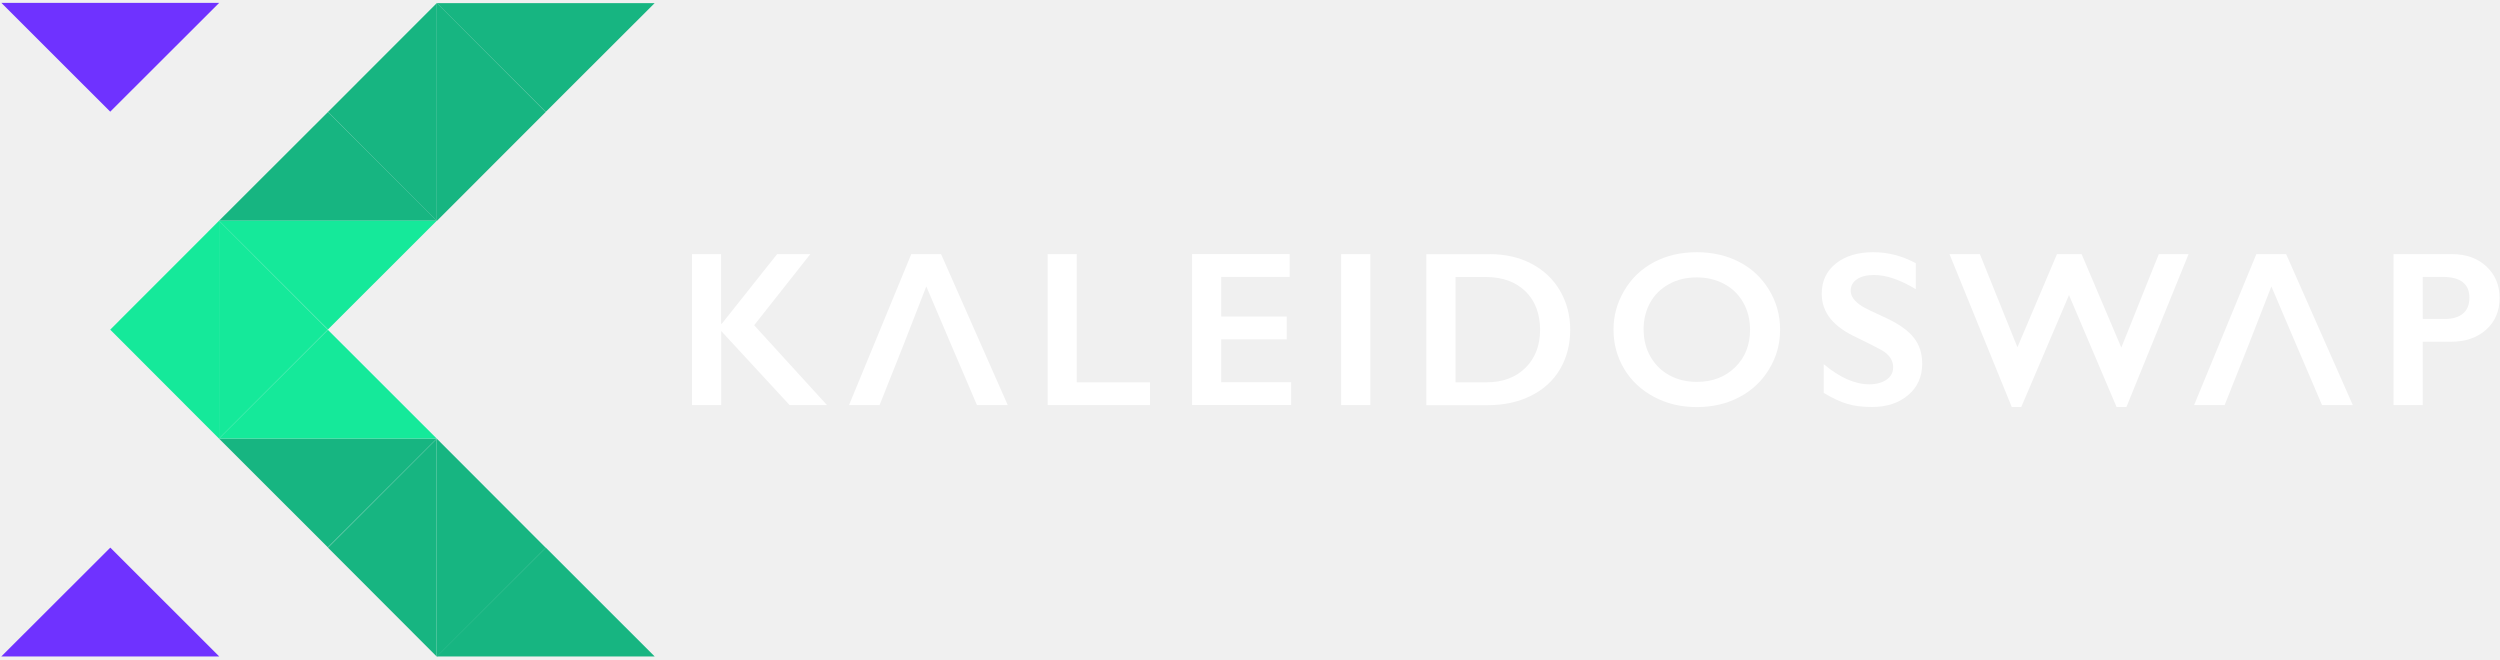
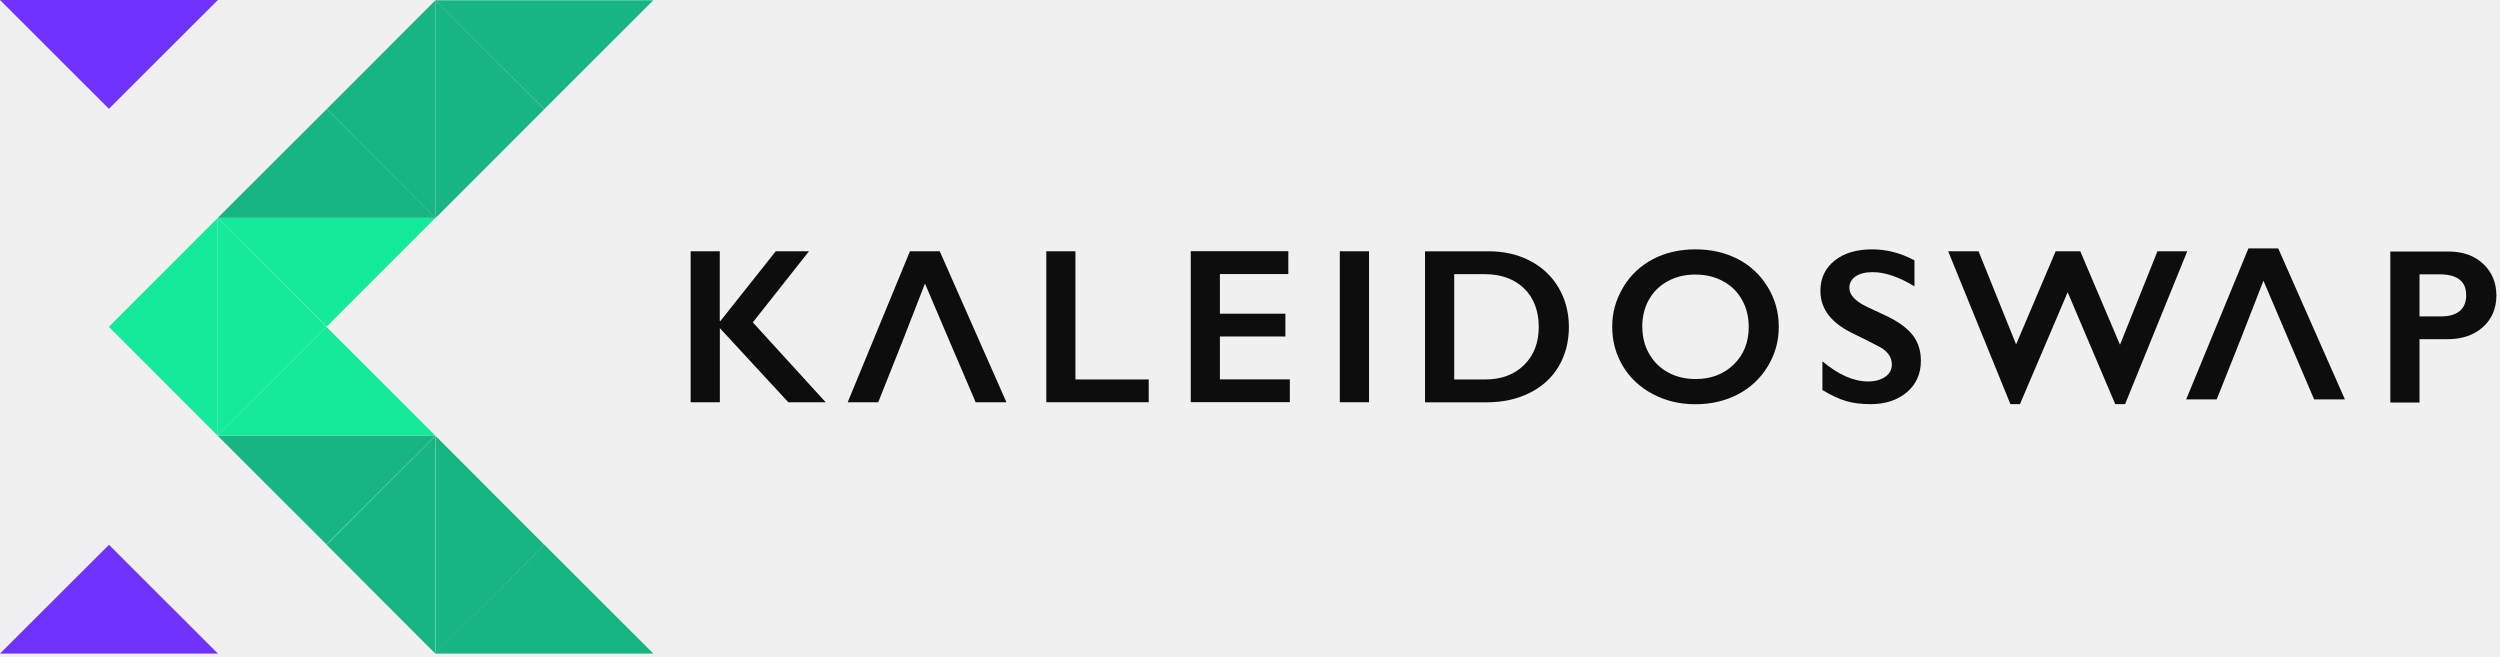
- <svg xmlns="http://www.w3.org/2000/svg" width="796" height="210" viewBox="0 0 796 210" fill="none">
-   <g clip-path="url(#clip0_23_1098)">
-     <path d="M69.798 209.012H0.421L35.123 174.363L69.798 209.012Z" fill="#6F32FF" />
-     <path d="M139.095 0.961V70.338L104.447 35.636L139.095 0.961Z" fill="#17B581" />
-     <path d="M139.068 139.688V209.065L104.42 174.363L139.068 139.688Z" fill="#17B581" />
-     <path d="M139.095 70.312V0.961L173.743 35.663L139.095 70.338V70.312Z" fill="#17B581" />
-     <path d="M69.745 139.635V70.258L104.393 104.96L69.745 139.635Z" fill="#15E99A" />
-     <path d="M69.745 70.285V139.662L35.096 104.96L69.745 70.285Z" fill="#15E99A" />
-     <path d="M139.122 209.092V139.715L173.77 174.416L139.122 209.092Z" fill="#17B581" />
-     <path d="M0.421 0.908H69.798L35.096 35.557L0.421 0.908Z" fill="#6F32FF" />
-     <path d="M208.445 209.012H139.069L173.77 174.363L208.445 209.012Z" fill="#17B581" />
-     <path d="M139.069 0.988H208.445L173.744 35.636L139.069 0.988Z" fill="#17B581" />
-     <path d="M139.122 70.285H69.745L104.447 35.636L139.122 70.285Z" fill="#17B581" />
-     <path d="M69.718 139.635H139.095L104.393 174.284L69.718 139.635Z" fill="#17B581" />
-     <path d="M139.068 139.635H69.718L104.393 105.013L139.042 139.635H139.068Z" fill="#15E99A" />
-     <path d="M139.068 70.285L104.42 104.907L69.745 70.285H139.095H139.068Z" fill="#15E99A" />
-     <path d="M229.596 80.913V103.1H229.808L247.425 80.913H258L240.118 103.552L263.314 128.98H251.41L229.622 105.385V128.98H220.323V80.913H229.622H229.596Z" fill="white" />
-     <path d="M342.841 80.913V121.726H366.17V128.98H333.568V80.913H342.867H342.841Z" fill="white" />
-     <path d="M410.623 80.913V88.167H388.835V100.788H409.693V108.042H388.835V121.7H411.102V128.954H379.562V80.887H410.623V80.913Z" fill="white" />
-     <path d="M436.317 80.913V128.98H427.018V80.913H436.317Z" fill="white" />
-     <path d="M474.287 80.913C479.283 80.913 483.747 81.923 487.626 83.969C491.532 86.015 494.561 88.885 496.713 92.578C498.865 96.271 499.955 100.417 499.955 105.04C499.955 109.663 498.865 113.915 496.713 117.555C494.561 121.195 491.479 124.012 487.466 126.004C483.481 127.997 478.911 129.007 473.729 129.007H454.146V80.94H474.261L474.287 80.913ZM473.331 121.726C478.459 121.726 482.604 120.185 485.713 117.103C488.822 114.021 490.363 109.982 490.363 104.987C490.363 99.991 488.795 95.713 485.66 92.711C482.524 89.708 478.326 88.194 473.012 88.194H463.446V121.726H473.304H473.331Z" fill="white" />
-     <path d="M540.289 80.302C545.258 80.302 549.749 81.338 553.734 83.385C557.72 85.43 560.882 88.406 563.247 92.259C565.612 96.112 566.781 100.363 566.781 104.96C566.781 109.557 565.638 113.622 563.326 117.475C561.015 121.328 557.853 124.304 553.841 126.429C549.802 128.555 545.285 129.618 540.236 129.618C535.188 129.618 530.724 128.528 526.659 126.376C522.593 124.224 519.405 121.248 517.146 117.475C514.888 113.702 513.745 109.53 513.745 104.96C513.745 100.39 514.888 96.431 517.146 92.552C519.405 88.672 522.54 85.67 526.552 83.517C530.538 81.365 535.135 80.302 540.316 80.302H540.289ZM523.337 104.96C523.337 108.149 524.055 111.018 525.516 113.569C526.977 116.12 528.97 118.086 531.548 119.494C534.125 120.903 537.048 121.593 540.289 121.593C545.232 121.593 549.27 120.052 552.459 116.944C555.647 113.835 557.215 109.849 557.215 104.96C557.215 101.772 556.498 98.902 555.063 96.351C553.628 93.8 551.609 91.808 549.005 90.426C546.401 89.017 543.478 88.327 540.21 88.327C536.942 88.327 534.019 89.017 531.415 90.452C528.811 91.887 526.818 93.827 525.41 96.378C524.001 98.902 523.311 101.798 523.311 104.987L523.337 104.96Z" fill="white" />
-     <path d="M596.46 80.302C601.137 80.302 605.654 81.471 609.985 83.81V92.073C605.016 89.071 600.579 87.556 596.726 87.556C594.388 87.556 592.554 88.008 591.252 88.911C589.924 89.815 589.26 91.037 589.26 92.552C589.26 94.358 590.482 96.032 592.953 97.573C593.644 98.025 596.301 99.327 600.898 101.426C604.83 103.286 607.673 105.359 609.427 107.617C611.181 109.876 612.031 112.613 612.031 115.801C612.031 119.92 610.543 123.267 607.567 125.792C604.591 128.316 600.738 129.591 596.035 129.591C592.953 129.591 590.322 129.246 588.117 128.582C585.912 127.917 583.414 126.748 580.677 125.101V115.96C585.805 120.238 590.641 122.364 595.185 122.364C597.444 122.364 599.277 121.859 600.685 120.876C602.093 119.893 602.784 118.591 602.784 116.944C602.784 114.712 601.562 112.905 599.144 111.497C597.125 110.407 594.521 109.079 591.332 107.537C587.559 105.81 584.716 103.818 582.856 101.506C580.996 99.221 580.04 96.564 580.04 93.535C580.04 89.496 581.554 86.281 584.557 83.889C587.559 81.498 591.518 80.302 596.46 80.302Z" fill="white" />
-     <path d="M630.392 80.913L642.348 110.567L654.943 80.913H662.782L675.429 110.673L687.36 80.913H696.845L677.05 129.591H673.915L658.769 93.96L643.571 129.591H640.542L620.72 80.913H630.312H630.392Z" fill="white" />
-     <path d="M780.703 80.913C785.194 80.913 788.861 82.215 791.651 84.819C794.441 87.423 795.875 90.771 795.875 94.89C795.875 99.008 794.441 102.409 791.598 104.96C788.754 107.511 785.008 108.813 780.358 108.813H771.404V128.98H762.104V80.913H780.677H780.703ZM778.392 101.559C780.863 101.559 782.803 101.001 784.184 99.859C785.566 98.716 786.257 97.042 786.257 94.81C786.257 90.373 783.414 88.167 777.727 88.167H771.404V101.559H778.392Z" fill="white" />
-     <path d="M299.637 80.913H290.151L270.329 128.98H280.054L284.704 117.289L287.52 110.221L294.934 91.196L303.038 110.221L306.067 117.289L311.062 128.98H320.867L299.637 80.913Z" fill="white" />
-     <path d="M727.907 80.913H718.421L698.599 128.98H708.324L712.974 117.289L715.791 110.221L723.204 91.196L731.308 110.221L734.337 117.289L739.332 128.98H749.137L727.907 80.913Z" fill="white" />
+ <svg xmlns="http://www.w3.org/2000/svg" width="796" height="209" viewBox="0 0 796 209" fill="none">
+   <g clip-path="url(#clip0_4004_999)">
+     <path d="M69.377 208.104H0L34.702 173.455L69.377 208.104Z" fill="#6F32FF" />
+     <path d="M138.674 0.053V69.43L104.025 34.728L138.674 0.053Z" fill="#17B581" />
+     <path d="M138.647 138.78V208.157L103.999 173.455L138.647 138.78Z" fill="#17B581" />
+     <path d="M138.674 69.403V0.053L173.322 34.755L138.674 69.43V69.403Z" fill="#17B581" />
+     <path d="M69.323 138.727V69.35L103.972 104.052L69.323 138.727Z" fill="#15E99A" />
+     <path d="M69.323 69.377V138.753L34.675 104.052L69.323 69.377Z" fill="#15E99A" />
+     <path d="M138.7 208.183V138.807L173.349 173.508L138.7 208.183Z" fill="#17B581" />
+     <path d="M0 0H69.377L34.675 34.648L0 0Z" fill="#6F32FF" />
+     <path d="M208.024 208.104H138.647L173.349 173.455L208.024 208.104Z" fill="#17B581" />
+     <path d="M138.647 0.08H208.024L173.322 34.728L138.647 0.08Z" fill="#17B581" />
+     <path d="M138.7 69.377H69.323L104.025 34.728L138.7 69.377Z" fill="#17B581" />
+     <path d="M69.297 138.727H138.674L103.972 173.375L69.297 138.727Z" fill="#17B581" />
+     <path d="M138.647 138.727H69.297L103.972 104.105L138.62 138.727H138.647Z" fill="#15E99A" />
+     <path d="M138.647 69.377L103.999 103.999L69.323 69.377H138.674H138.647Z" fill="#15E99A" />
+     <path d="M229.174 80.005V102.192H229.387L247.003 80.005H257.579L239.696 102.644L262.893 128.072H250.989L229.201 104.477V128.072H219.901V80.005H229.201H229.174Z" fill="#0D0D0D" />
+     <path d="M342.419 80.005V120.818H365.749V128.072H333.146V80.005H342.446H342.419Z" fill="#0D0D0D" />
+     <path d="M410.202 80.005V87.259H388.414V99.88H409.272V107.134H388.414V120.791H410.68V128.045H379.141V79.978H410.202V80.005Z" fill="#0D0D0D" />
+     <path d="M435.896 80.005V128.072H426.596V80.005H435.896Z" fill="#0D0D0D" />
+     <path d="M473.866 80.005C478.861 80.005 483.325 81.015 487.204 83.061C491.11 85.107 494.139 87.976 496.292 91.67C498.444 95.363 499.533 99.508 499.533 104.131C499.533 108.755 498.444 113.006 496.292 116.646C494.139 120.287 491.057 123.103 487.045 125.096C483.059 127.089 478.489 128.098 473.308 128.098H453.725V80.032H473.839L473.866 80.005ZM472.909 120.818C478.038 120.818 482.183 119.277 485.291 116.195C488.4 113.112 489.941 109.074 489.941 104.078C489.941 99.083 488.374 94.805 485.238 91.803C482.103 88.8 477.905 87.285 472.59 87.285H463.025V120.818H472.883H472.909Z" fill="#0D0D0D" />
+     <path d="M539.868 79.394C544.837 79.394 549.327 80.43 553.313 82.476C557.299 84.522 560.461 87.498 562.825 91.351C565.19 95.204 566.359 99.455 566.359 104.052C566.359 108.649 565.217 112.714 562.905 116.567C560.593 120.419 557.431 123.395 553.419 125.521C549.38 127.647 544.863 128.71 539.815 128.71C534.766 128.71 530.303 127.62 526.237 125.468C522.172 123.316 518.983 120.34 516.725 116.567C514.466 112.794 513.324 108.622 513.324 104.052C513.324 99.482 514.466 95.522 516.725 91.643C518.983 87.764 522.119 84.761 526.131 82.609C530.117 80.457 534.713 79.394 539.895 79.394H539.868ZM522.916 104.052C522.916 107.24 523.633 110.11 525.095 112.661C526.556 115.212 528.549 117.178 531.126 118.586C533.704 119.994 536.626 120.685 539.868 120.685C544.81 120.685 548.849 119.144 552.038 116.035C555.226 112.926 556.794 108.941 556.794 104.052C556.794 100.863 556.076 97.994 554.642 95.443C553.207 92.892 551.187 90.899 548.583 89.517C545.979 88.109 543.057 87.418 539.788 87.418C536.52 87.418 533.597 88.109 530.993 89.544C528.389 90.979 526.397 92.919 524.988 95.469C523.58 97.994 522.889 100.89 522.889 104.078L522.916 104.052Z" fill="#0D0D0D" />
+     <path d="M596.039 79.394C600.716 79.394 605.233 80.563 609.564 82.901V91.165C604.595 88.162 600.157 86.648 596.305 86.648C593.966 86.648 592.133 87.1 590.831 88.003C589.503 88.906 588.838 90.129 588.838 91.643C588.838 93.45 590.061 95.124 592.532 96.665C593.222 97.117 595.88 98.419 600.476 100.518C604.409 102.378 607.252 104.45 609.006 106.709C610.759 108.967 611.61 111.704 611.61 114.893C611.61 119.011 610.122 122.359 607.146 124.883C604.17 127.408 600.317 128.683 595.614 128.683C592.532 128.683 589.901 128.338 587.696 127.673C585.49 127.009 582.993 125.84 580.256 124.193V115.052C585.384 119.33 590.22 121.456 594.764 121.456C597.022 121.456 598.856 120.951 600.264 119.968C601.672 118.985 602.363 117.683 602.363 116.035C602.363 113.803 601.141 111.996 598.723 110.588C596.703 109.499 594.099 108.17 590.911 106.629C587.138 104.902 584.295 102.909 582.435 100.598C580.575 98.312 579.618 95.655 579.618 92.626C579.618 88.588 581.133 85.372 584.135 82.981C587.138 80.59 591.097 79.394 596.039 79.394Z" fill="#0D0D0D" />
+     <path d="M629.97 80.005L641.927 109.658L654.522 80.005H662.36L675.008 109.765L686.938 80.005H696.424L676.629 128.683H673.493L658.348 93.051L643.149 128.683H640.12L620.298 80.005H629.89H629.97Z" fill="#0D0D0D" />
+     <path d="M779.678 80.092C784.169 80.092 787.836 81.394 790.625 83.998C793.415 86.602 794.85 89.95 794.85 94.068C794.85 98.186 793.415 101.588 790.572 104.138C787.729 106.689 783.983 107.991 779.333 107.991H770.378V128.158H761.079V80.092H779.652H779.678ZM777.367 100.737C779.838 100.737 781.777 100.179 783.159 99.037C784.541 97.894 785.232 96.22 785.232 93.988C785.232 89.551 782.389 87.346 776.702 87.346H770.378V100.737H777.367Z" fill="#0D0D0D" />
+     <path d="M299.215 80.005H289.729L269.907 128.072H279.632L284.282 116.381L287.099 109.313L294.512 90.288L302.616 109.313L305.645 116.381L310.641 128.072H320.445L299.215 80.005Z" fill="#0D0D0D" />
+     <path d="M725.386 79.092H715.901L696.079 127.158H705.804L710.453 115.467L713.27 108.399L720.683 89.375L728.787 108.399L731.816 115.467L736.812 127.158H746.616L725.386 79.092Z" fill="#0D0D0D" />
  </g>
  <defs>
-     <clipPath id="clip0_23_1098">
-       <rect width="795.454" height="208.183" fill="white" transform="translate(0.421387 0.908325)" />
+     <clipPath id="clip0_4004_999">
+       <rect width="795.454" height="208.183" fill="white" />
    </clipPath>
  </defs>
</svg>
